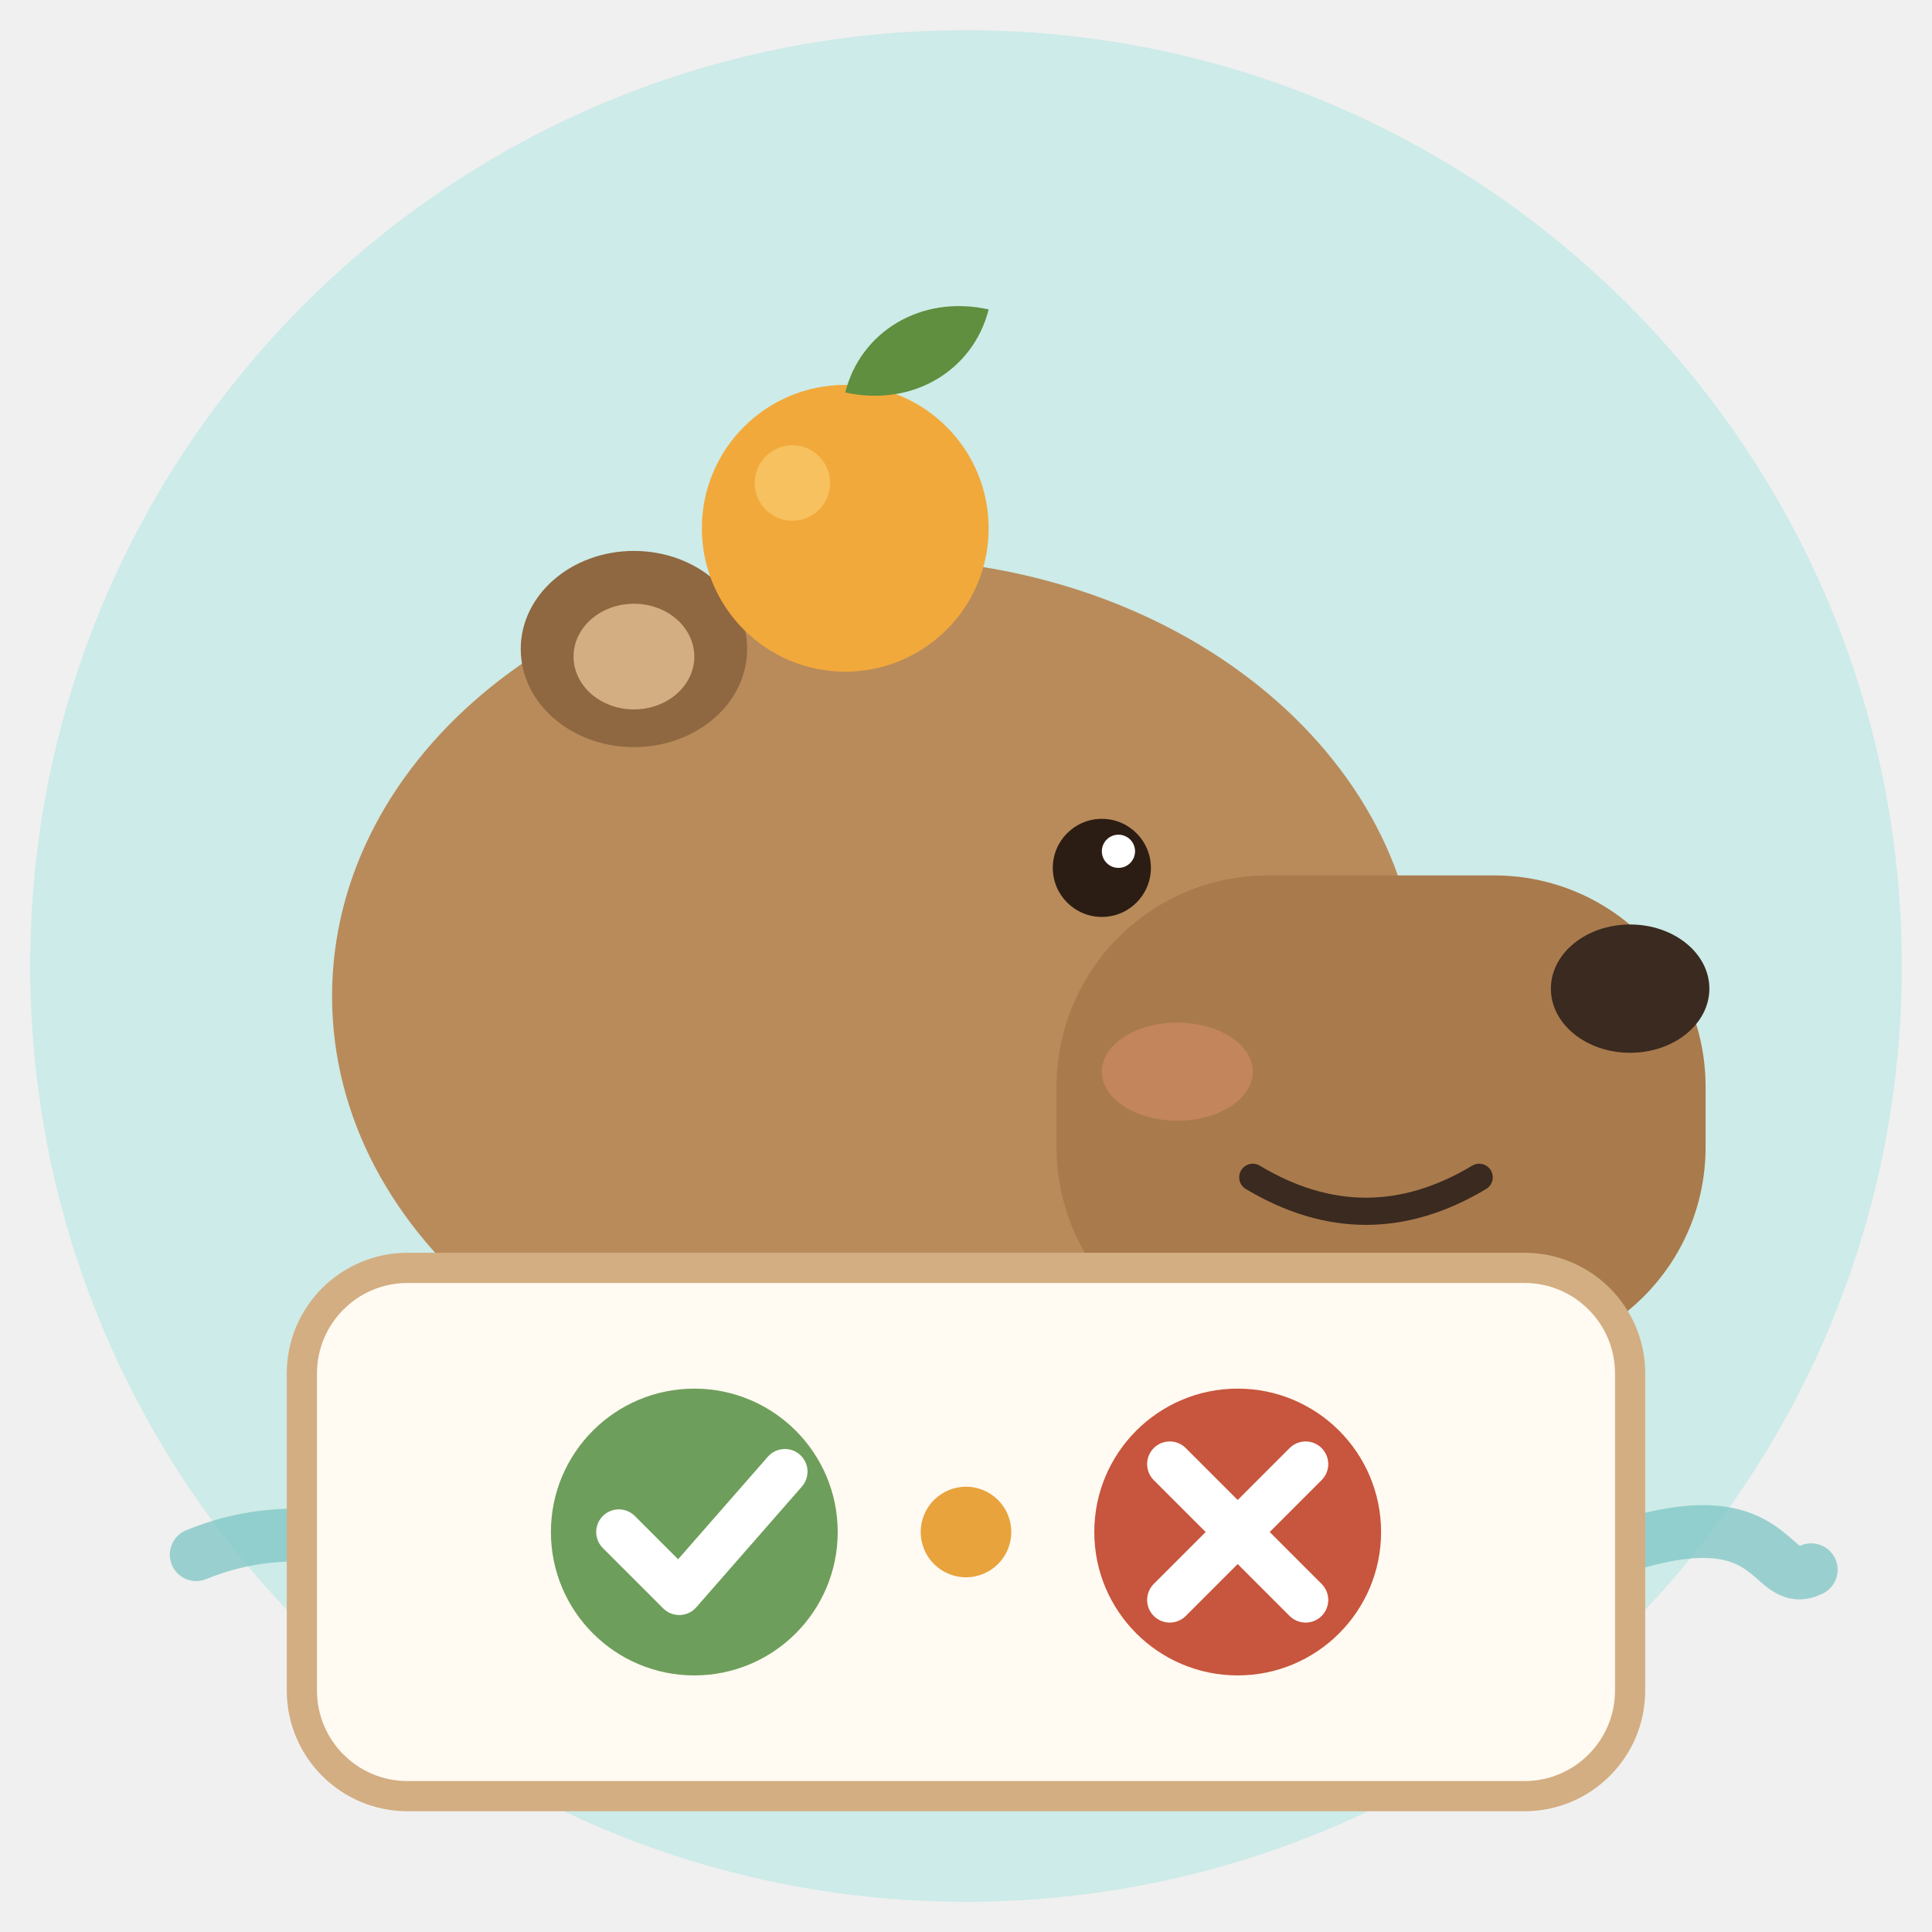
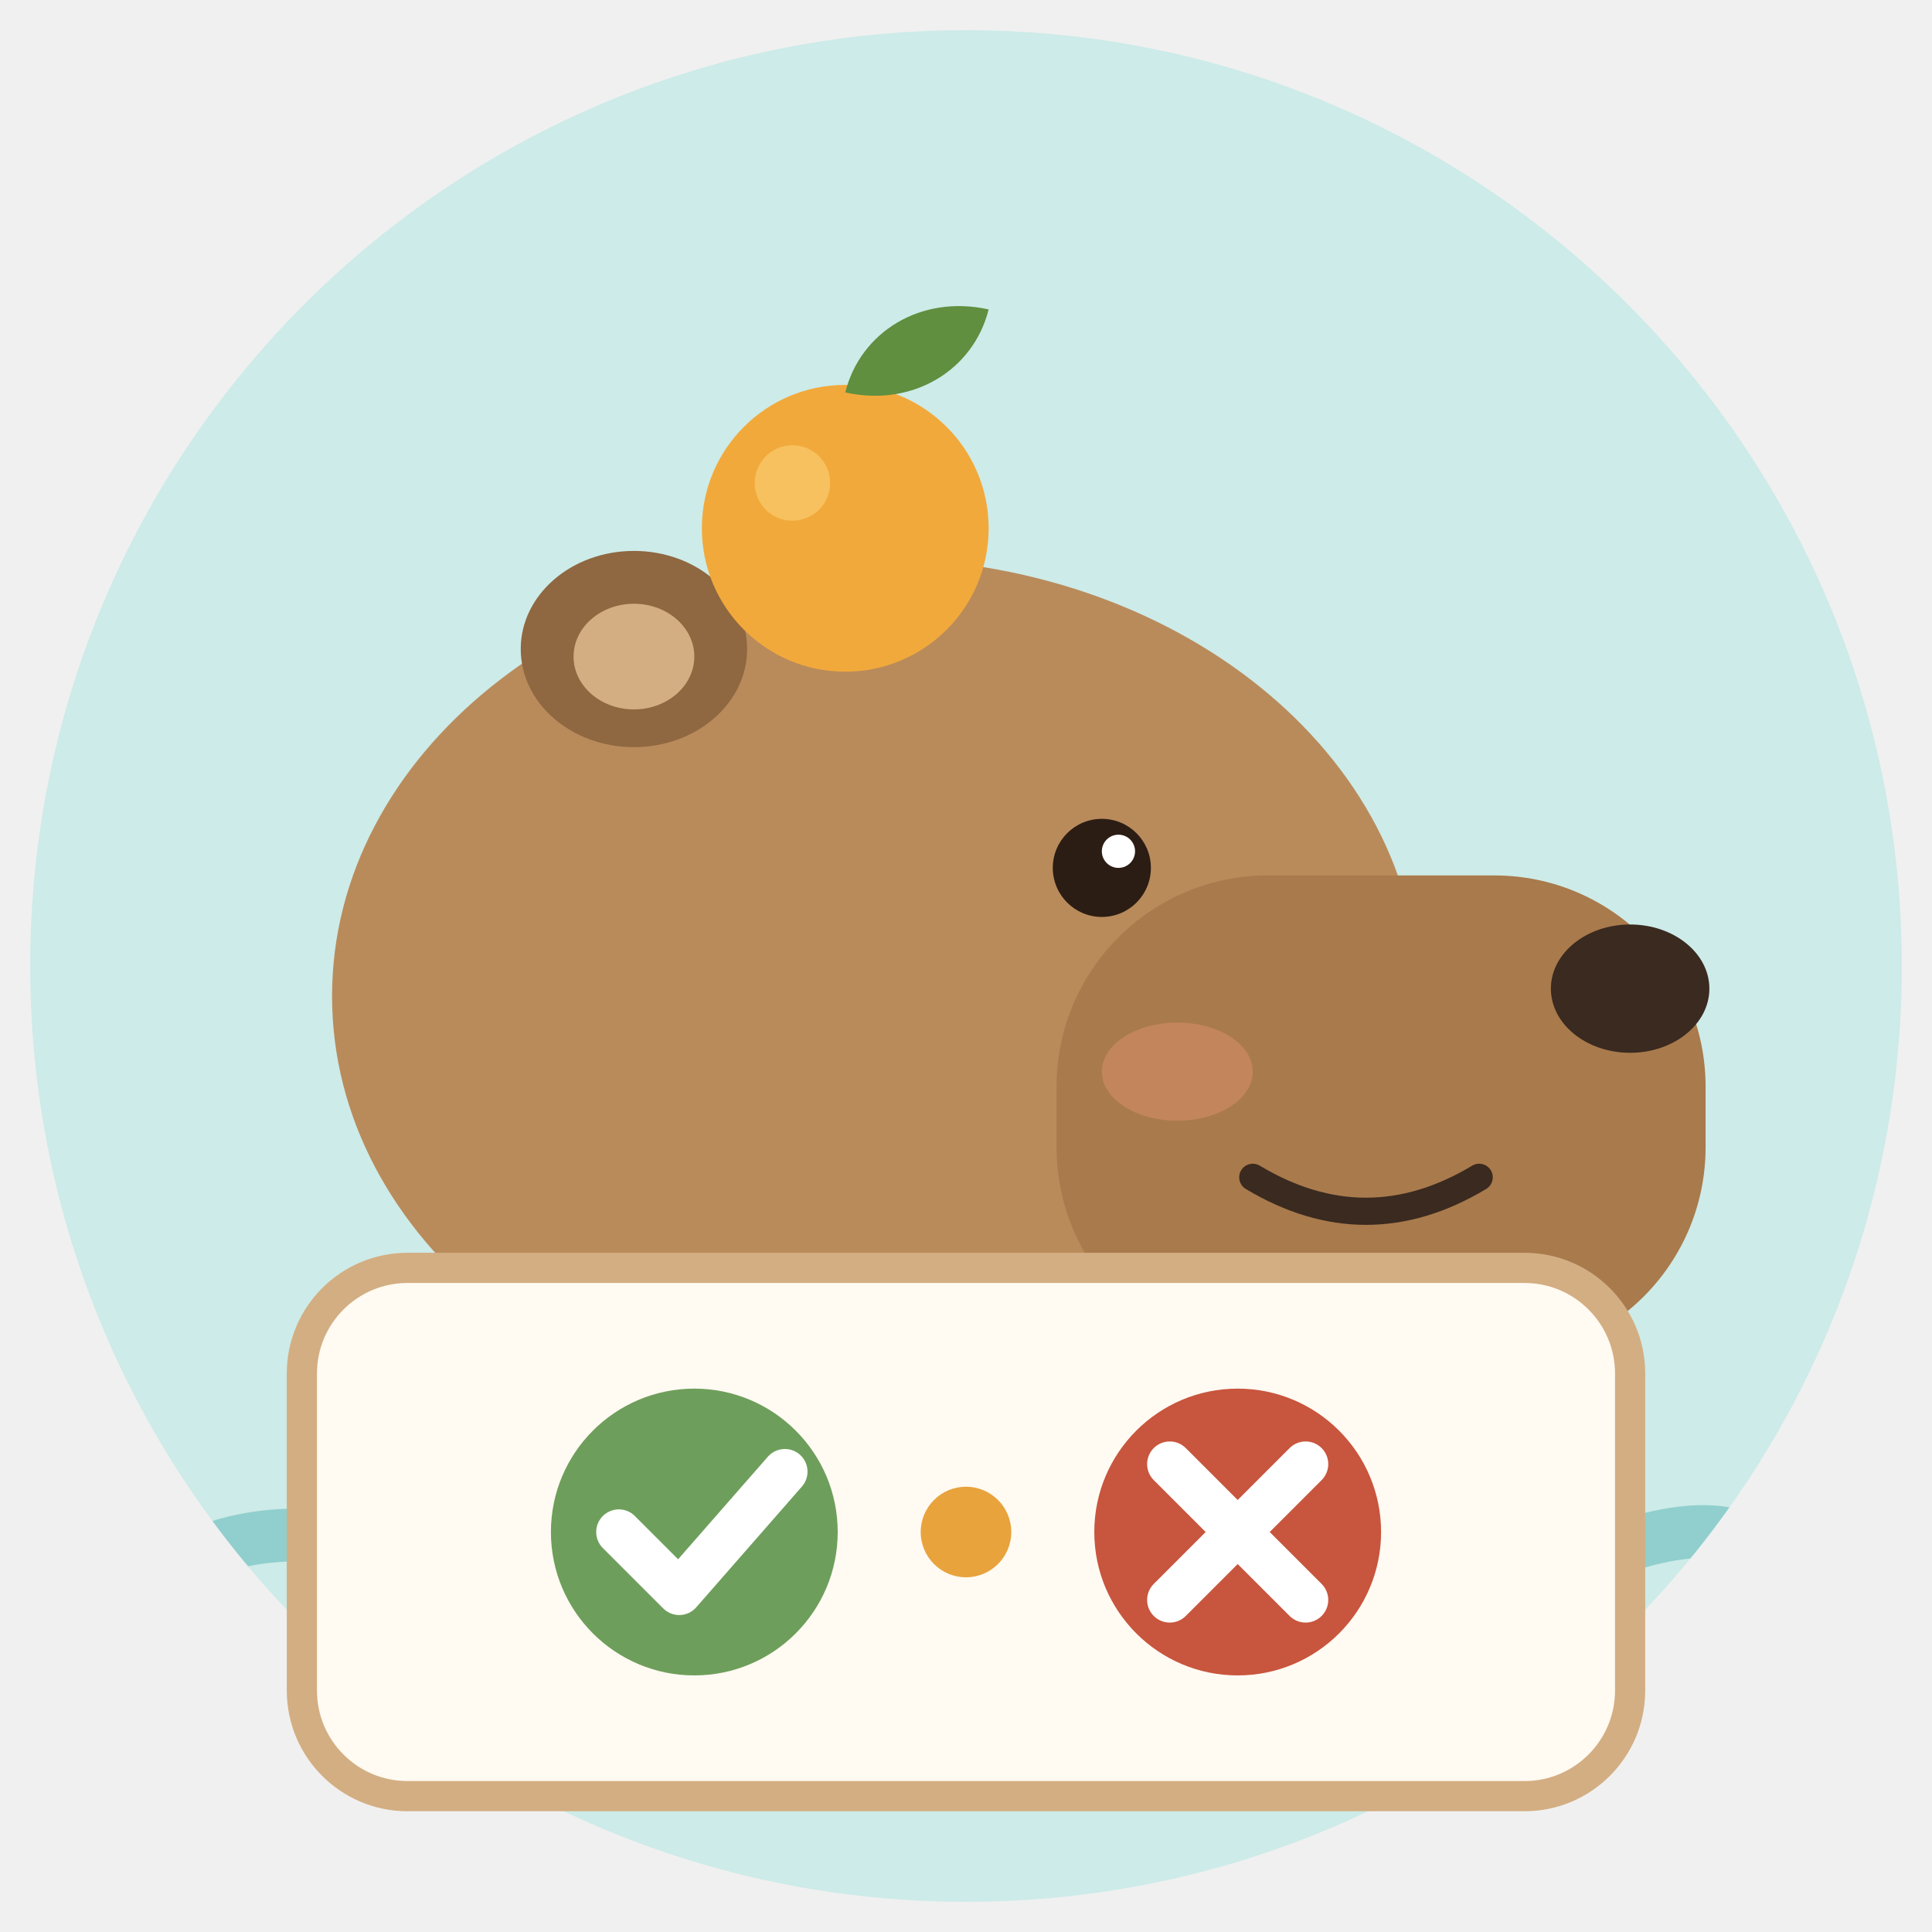
<svg xmlns="http://www.w3.org/2000/svg" viewBox="0 0 256 256" role="img" aria-labelledby="t">
+   <defs>
+     <clipPath id="cbx-disc">
+       <circle cx="128" cy="128" r="124" />
+     </clipPath>
+   </defs>
  <circle cx="128" cy="128" r="124" fill="#CDEBE8" />
-   <path d="M26 206c22-9 38 9 62 0s38 9 62 0 38 9 62 0 22 5 28 2" stroke="#7CC6C4" stroke-width="7" fill="none" stroke-linecap="round" opacity=".75" />
+   <path d="M26 206c22-9 38 9 62 0s38 9 62 0 38 9 62 0 22 5 28 2" stroke="#7CC6C4" stroke-width="7" fill="none" stroke-linecap="round" opacity=".75" clip-path="url(#cbx-disc)" />
  <ellipse cx="116" cy="132" rx="72" ry="58" fill="#B98B5B" />
  <rect x="140" y="116" width="86" height="64" rx="28" fill="#A97A4C" />
  <ellipse cx="84" cy="86" rx="15" ry="13" fill="#8F6740" />
  <ellipse cx="84" cy="87" rx="8" ry="7" fill="#D3AE82" />
  <ellipse cx="156" cy="142" rx="10" ry="6.5" fill="#D98E6A" opacity=".55" />
  <circle cx="146" cy="115" r="6.5" fill="#2B1D14" />
  <circle cx="148.2" cy="112.8" r="2.2" fill="#fff" />
  <ellipse cx="216" cy="131" rx="10.5" ry="8.5" fill="#3A2A20" />
  <path d="M166 156q15 9 30 0" stroke="#3A2A20" stroke-width="3.6" fill="none" stroke-linecap="round" />
  <circle cx="112" cy="70" r="19" fill="#F2A93B" />
  <circle cx="105" cy="64" r="5" fill="#F8C766" opacity=".8" />
  <path d="M112 52c2-8 10-13 19-11-2 8-10 13-19 11z" fill="#5F8F3F" />
  <rect x="40" y="168" width="176" height="70" rx="14" fill="#FFFAF2" stroke="#D3AE82" stroke-width="4" />
  <circle cx="92" cy="203" r="19" fill="#6E9E5B" />
  <path d="M82 203l8 8 14-16" stroke="#fff" stroke-width="6" fill="none" stroke-linecap="round" stroke-linejoin="round" />
  <circle cx="164" cy="203" r="19" fill="#C8553D" />
  <path d="M155 194l18 18M173 194l-18 18" stroke="#fff" stroke-width="6" stroke-linecap="round" />
  <circle cx="128" cy="203" r="6" fill="#E8A33D" />
</svg>
